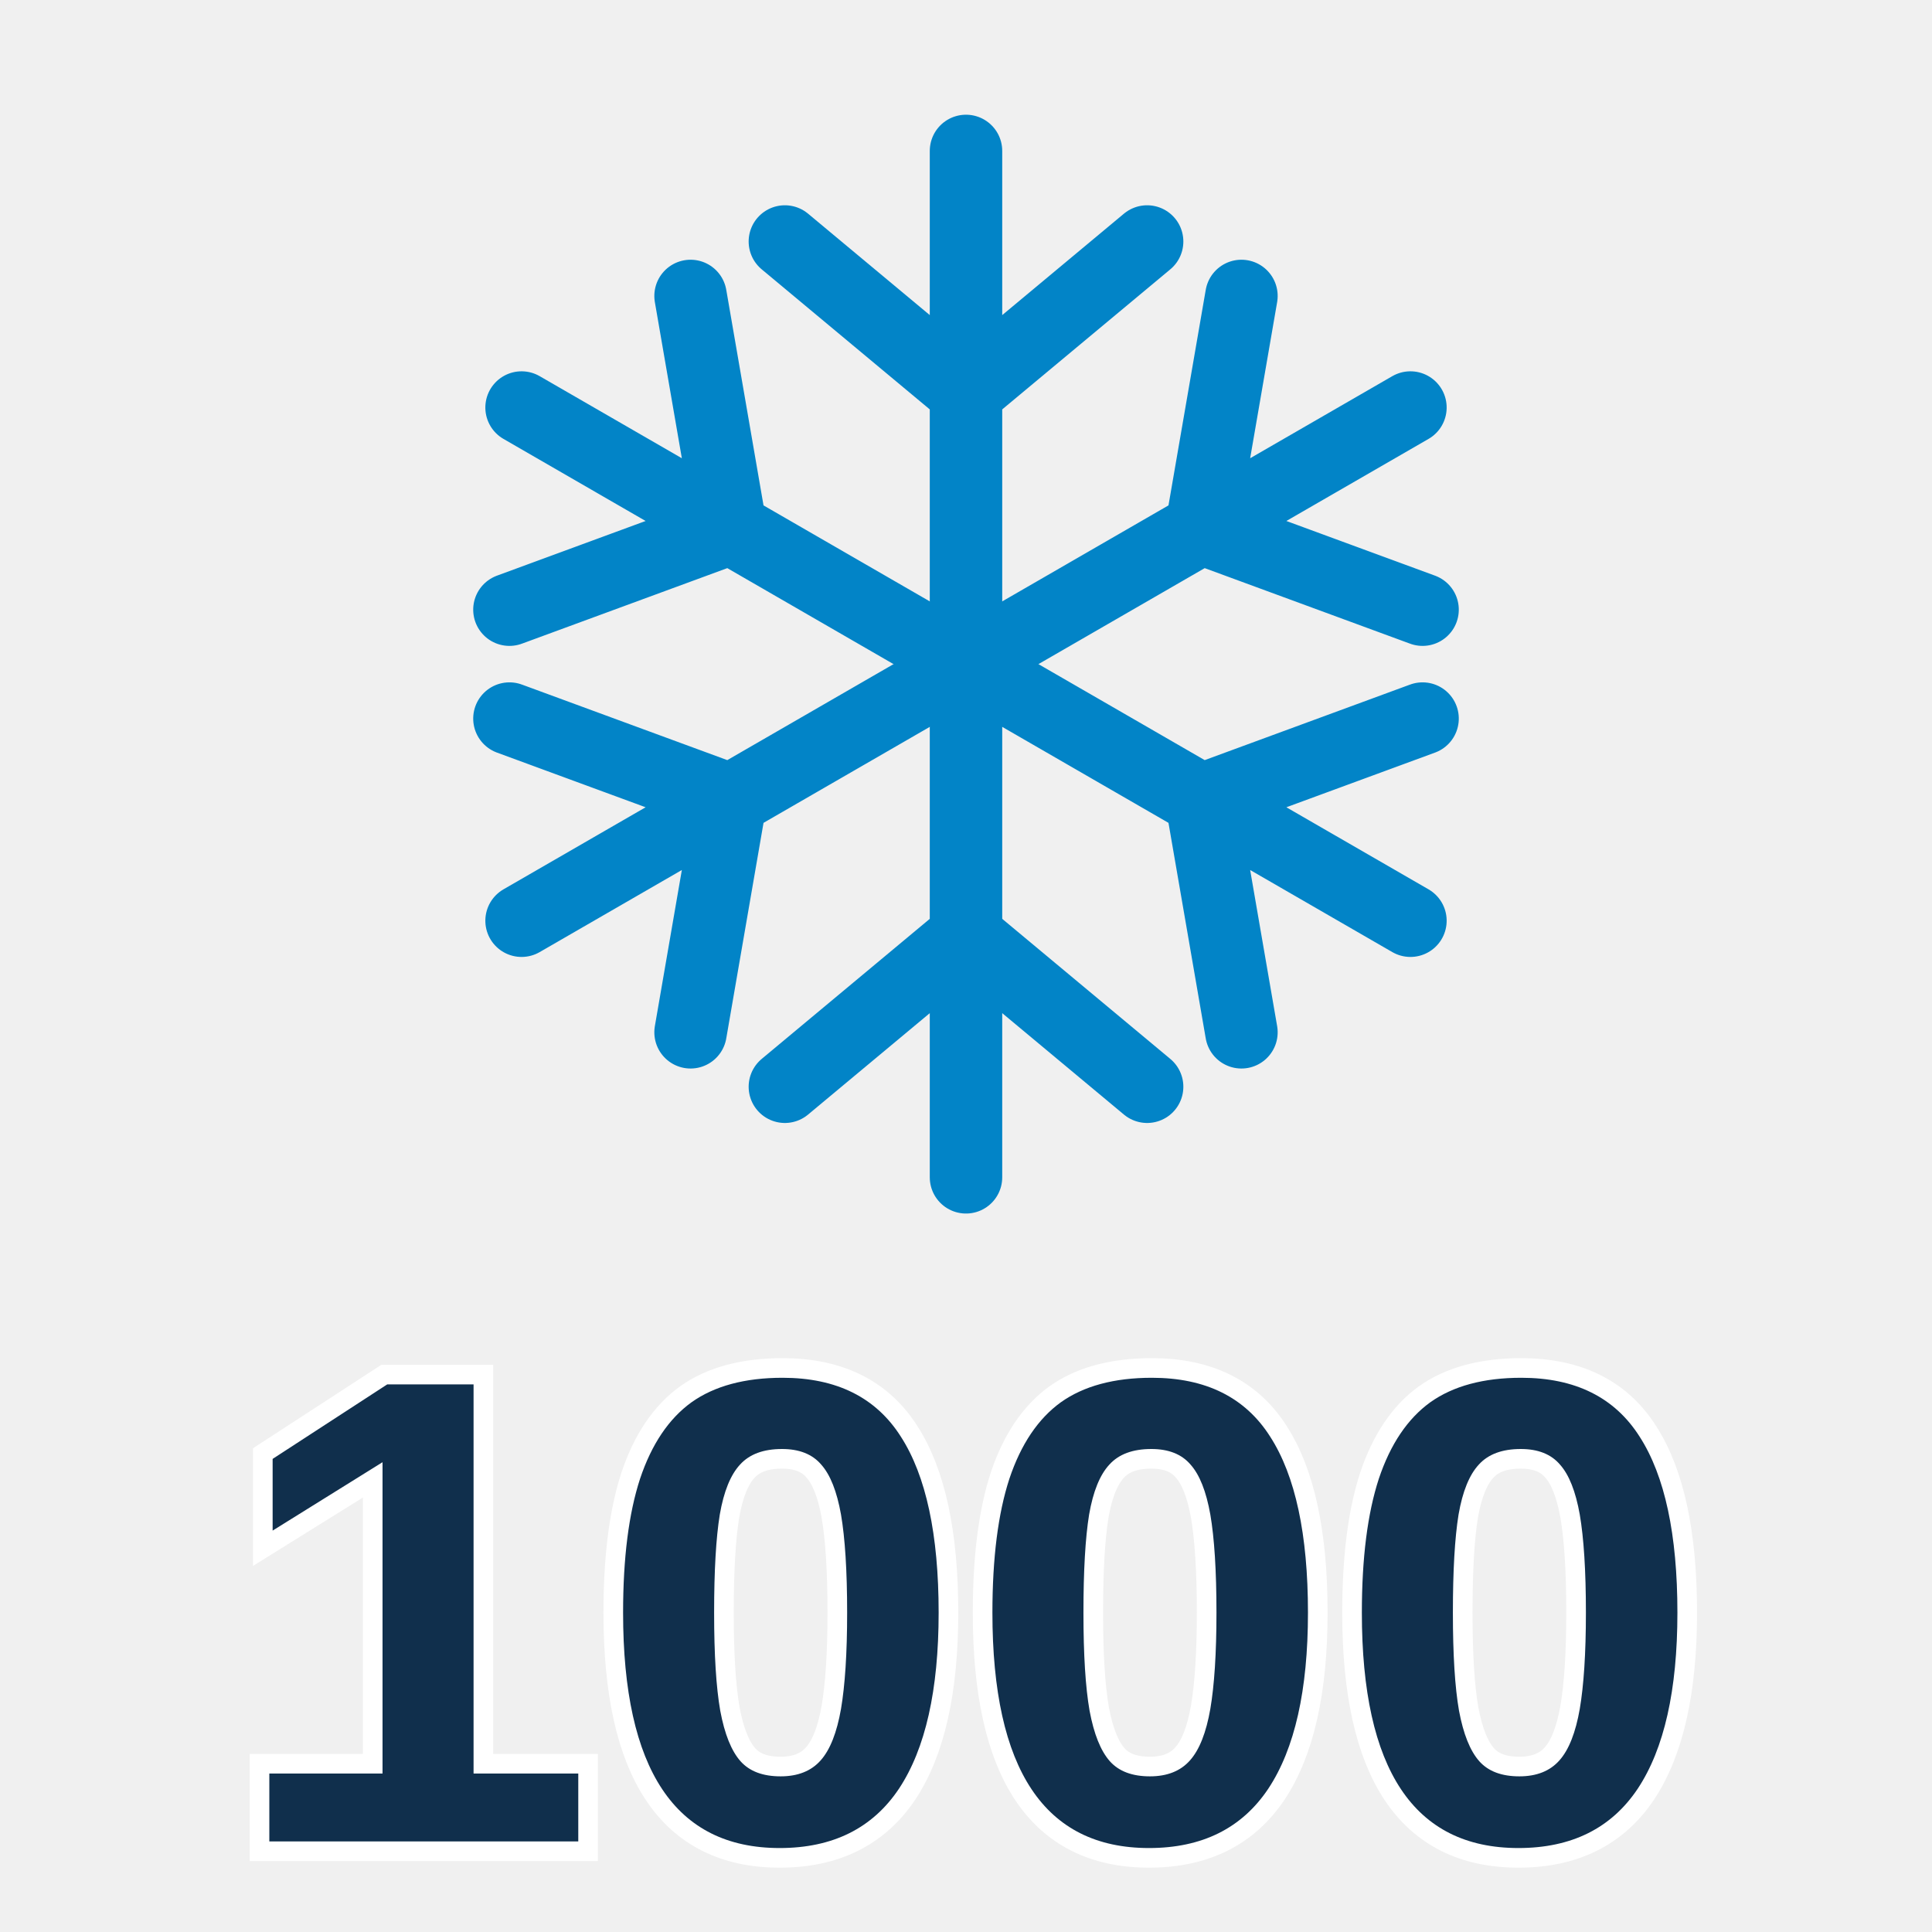
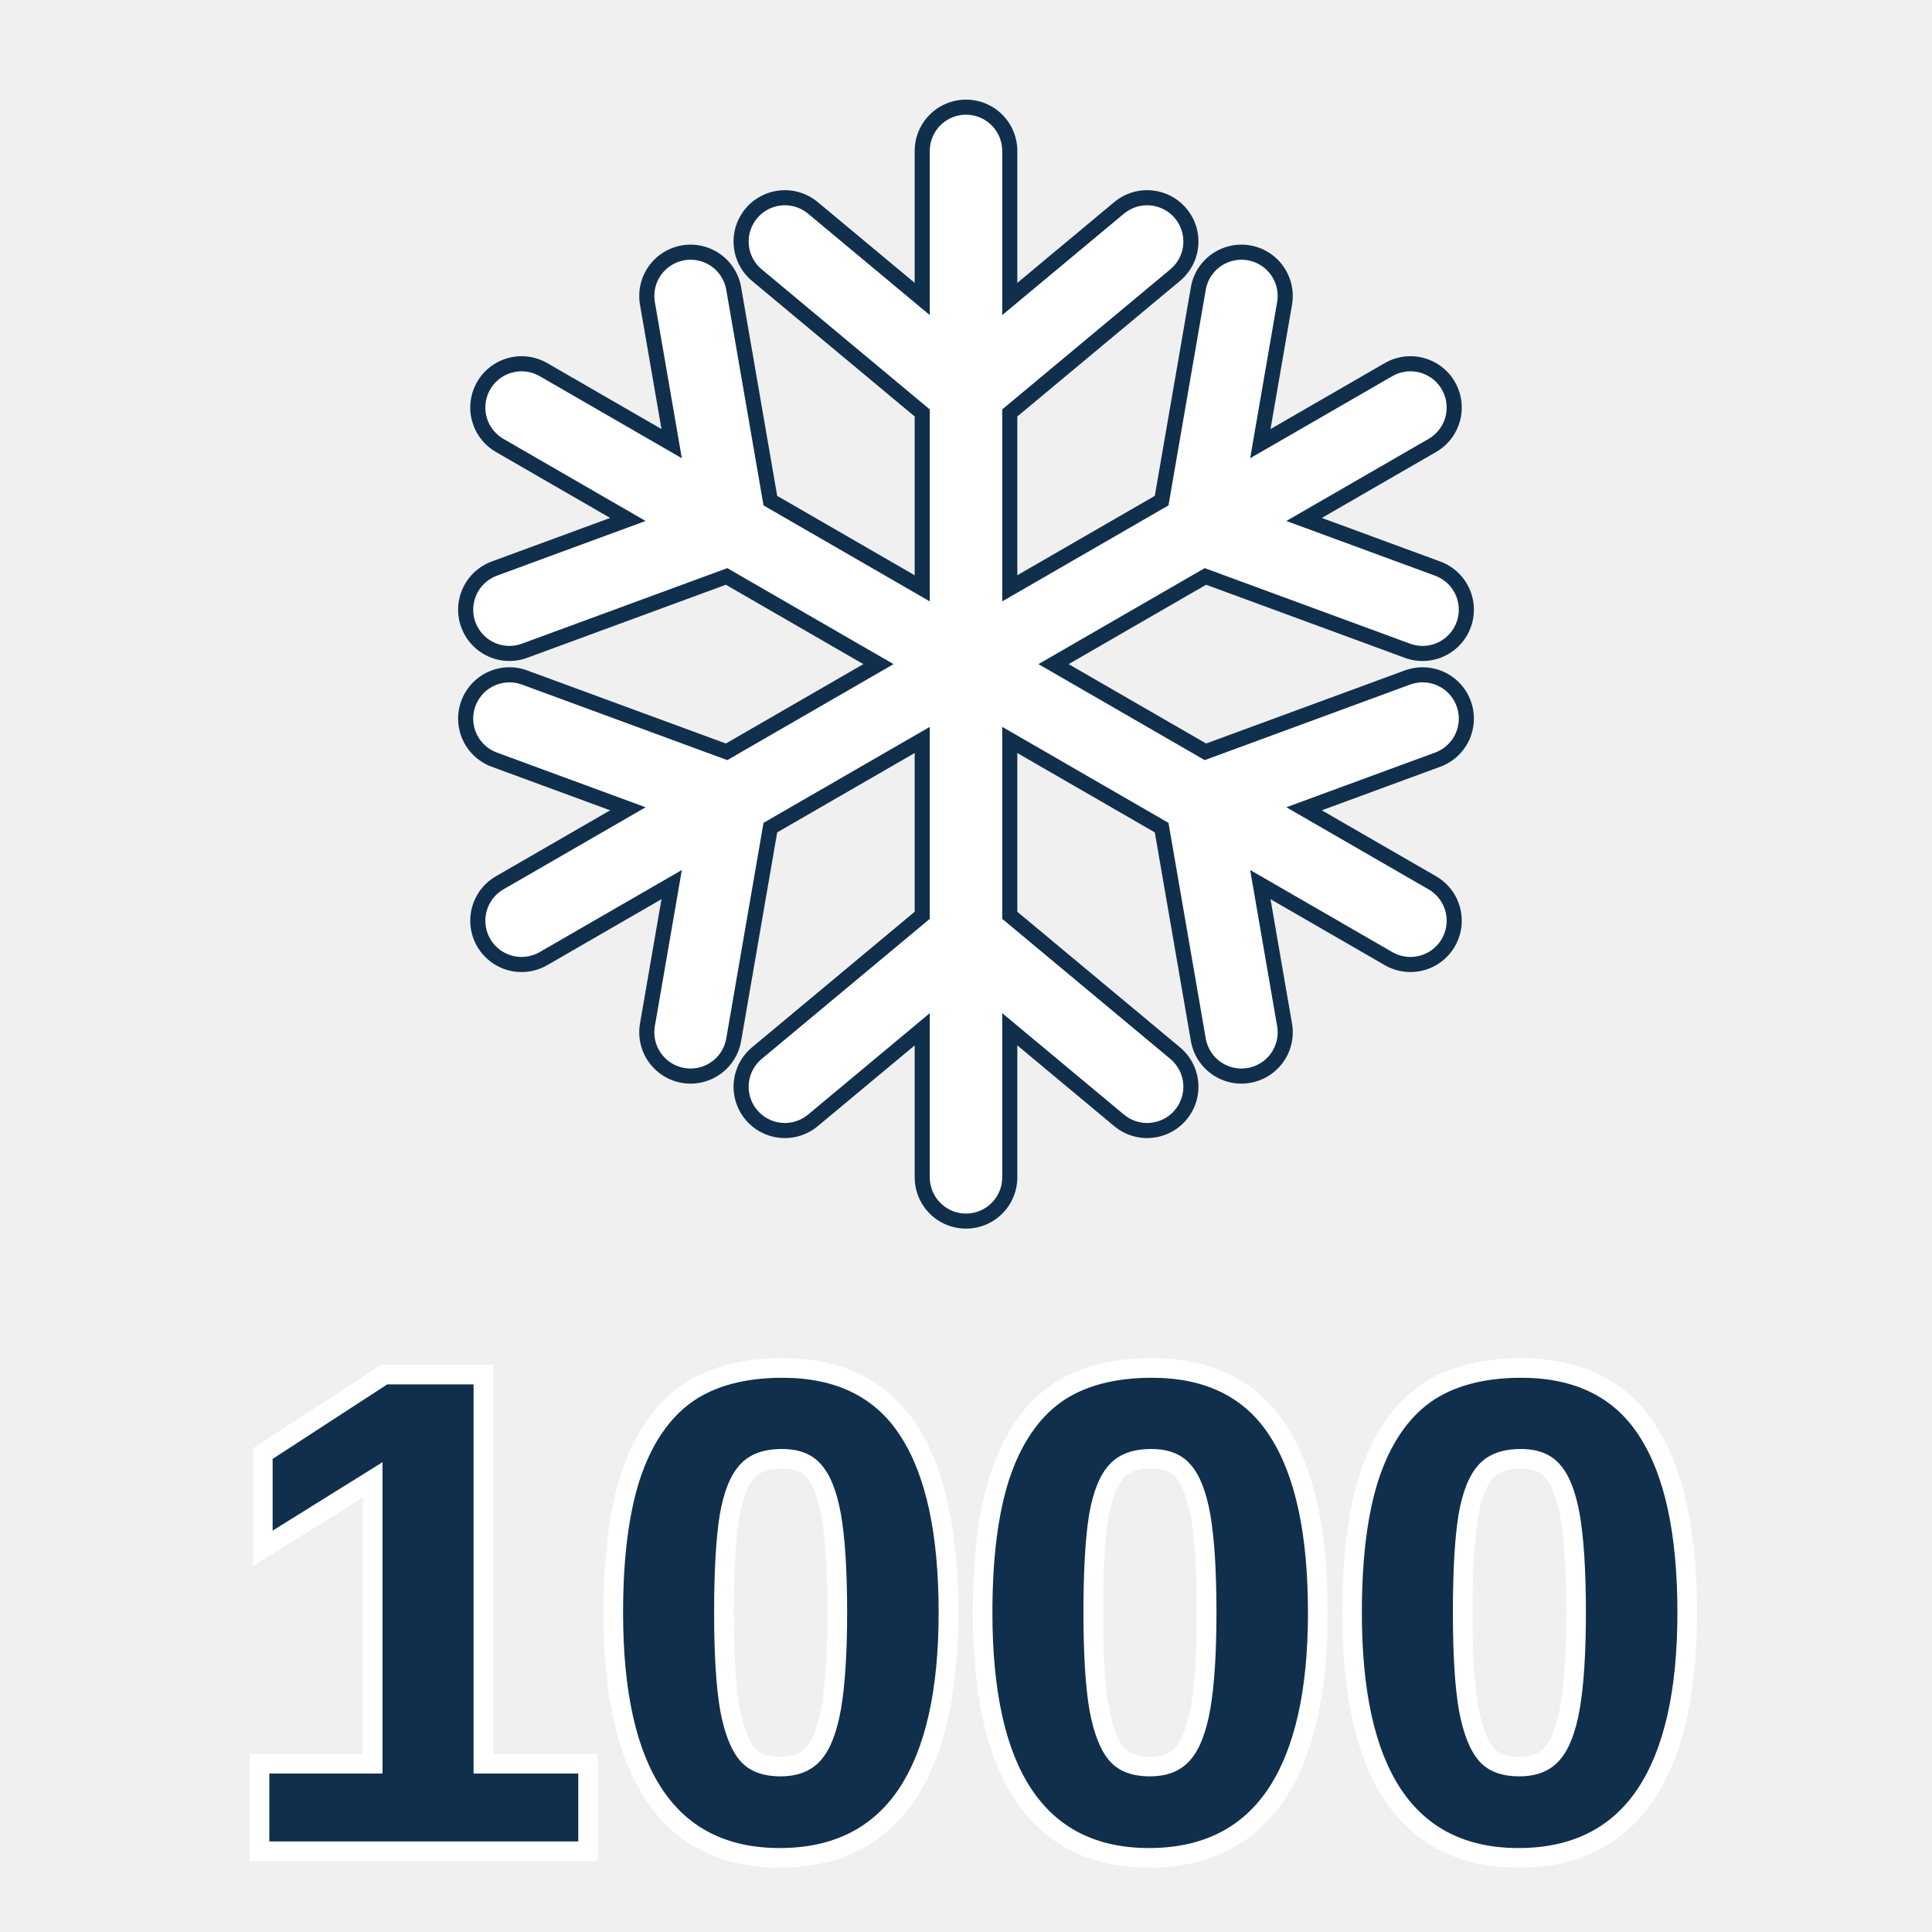
<svg xmlns="http://www.w3.org/2000/svg" viewBox="0 0 64 64" width="64" height="64" role="img" aria-label="Neige en montagne : 1000 m">
-   <path transform="rotate(0 32 22)" d="M32 22V5M32 13L26 8M32 13L38 8" fill="none" stroke="#0284c7" stroke-width="2.4" stroke-linecap="round" stroke-linejoin="round" />
-   <path transform="rotate(60 32 22)" d="M32 22V5M32 13L26 8M32 13L38 8" fill="none" stroke="#0284c7" stroke-width="2.4" stroke-linecap="round" stroke-linejoin="round" />
-   <path transform="rotate(120 32 22)" d="M32 22V5M32 13L26 8M32 13L38 8" fill="none" stroke="#0284c7" stroke-width="2.4" stroke-linecap="round" stroke-linejoin="round" />
-   <path transform="rotate(180 32 22)" d="M32 22V5M32 13L26 8M32 13L38 8" fill="none" stroke="#0284c7" stroke-width="2.4" stroke-linecap="round" stroke-linejoin="round" />
-   <path transform="rotate(240 32 22)" d="M32 22V5M32 13L26 8M32 13L38 8" fill="none" stroke="#0284c7" stroke-width="2.4" stroke-linecap="round" stroke-linejoin="round" />
-   <path transform="rotate(300 32 22)" d="M32 22V5M32 13L26 8M32 13L38 8" fill="none" stroke="#0284c7" stroke-width="2.4" stroke-linecap="round" stroke-linejoin="round" />
+   <path transform="rotate(0 32 22)" d="M32 22V5M32 13L26 8M32 13L38 8" fill="none" stroke="#102f4c" stroke-width="3.4" stroke-linecap="round" stroke-linejoin="round" />
+   <path transform="rotate(60 32 22)" d="M32 22V5M32 13L26 8M32 13L38 8" fill="none" stroke="#102f4c" stroke-width="3.4" stroke-linecap="round" stroke-linejoin="round" />
+   <path transform="rotate(120 32 22)" d="M32 22V5M32 13L26 8M32 13L38 8" fill="none" stroke="#102f4c" stroke-width="3.4" stroke-linecap="round" stroke-linejoin="round" />
+   <path transform="rotate(180 32 22)" d="M32 22V5M32 13L26 8M32 13L38 8" fill="none" stroke="#102f4c" stroke-width="3.4" stroke-linecap="round" stroke-linejoin="round" />
+   <path transform="rotate(240 32 22)" d="M32 22V5M32 13L26 8M32 13L38 8" fill="none" stroke="#102f4c" stroke-width="3.4" stroke-linecap="round" stroke-linejoin="round" />
+   <path transform="rotate(300 32 22)" d="M32 22V5M32 13L26 8M32 13L38 8" fill="none" stroke="#102f4c" stroke-width="3.4" stroke-linecap="round" stroke-linejoin="round" />
+   <path transform="rotate(0 32 22)" d="M32 22V5M32 13L26 8M32 13L38 8" fill="none" stroke="#ffffff" stroke-width="2.4" stroke-linecap="round" stroke-linejoin="round" />
+   <path transform="rotate(60 32 22)" d="M32 22V5M32 13L26 8M32 13L38 8" fill="none" stroke="#ffffff" stroke-width="2.4" stroke-linecap="round" stroke-linejoin="round" />
+   <path transform="rotate(120 32 22)" d="M32 22V5M32 13L26 8M32 13L38 8" fill="none" stroke="#ffffff" stroke-width="2.4" stroke-linecap="round" stroke-linejoin="round" />
+   <path transform="rotate(180 32 22)" d="M32 22V5M32 13L26 8M32 13L38 8" fill="none" stroke="#ffffff" stroke-width="2.4" stroke-linecap="round" stroke-linejoin="round" />
+   <path transform="rotate(240 32 22)" d="M32 22V5M32 13L26 8M32 13L38 8" fill="none" stroke="#ffffff" stroke-width="2.4" stroke-linecap="round" stroke-linejoin="round" />
+   <path transform="rotate(300 32 22)" d="M32 22V5M32 13L26 8M32 13L38 8" fill="none" stroke="#ffffff" stroke-width="2.4" stroke-linecap="round" stroke-linejoin="round" />
  <text x="32" y="61" text-anchor="middle" font-family="Arial, sans-serif" font-size="22" font-weight="800" fill="#102f4c" stroke="#ffffff" stroke-width="1.3" paint-order="stroke">1000</text>
</svg>
